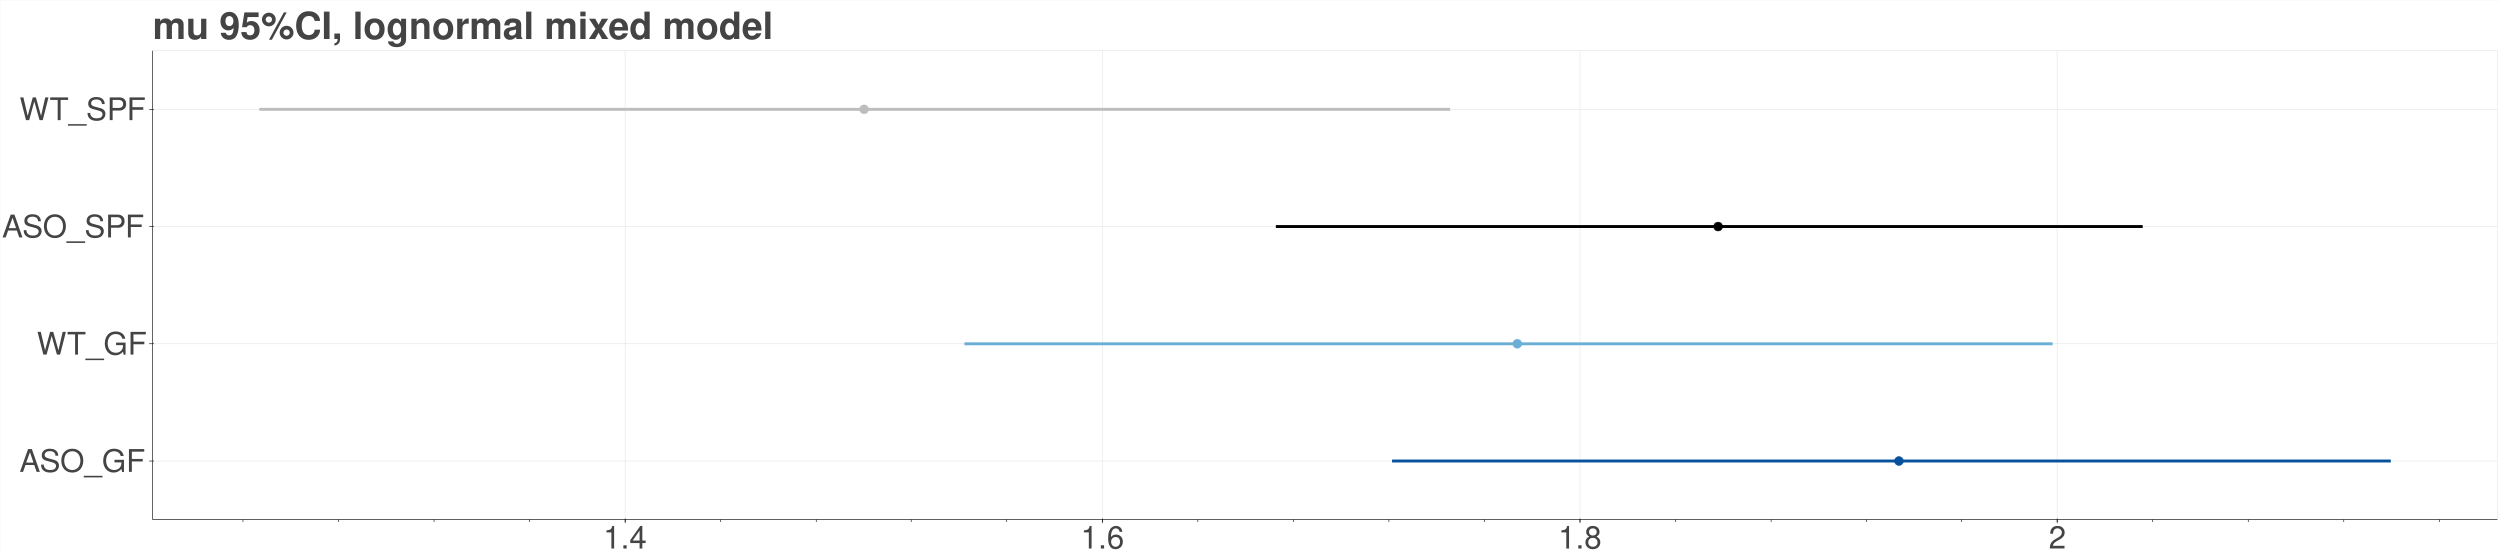
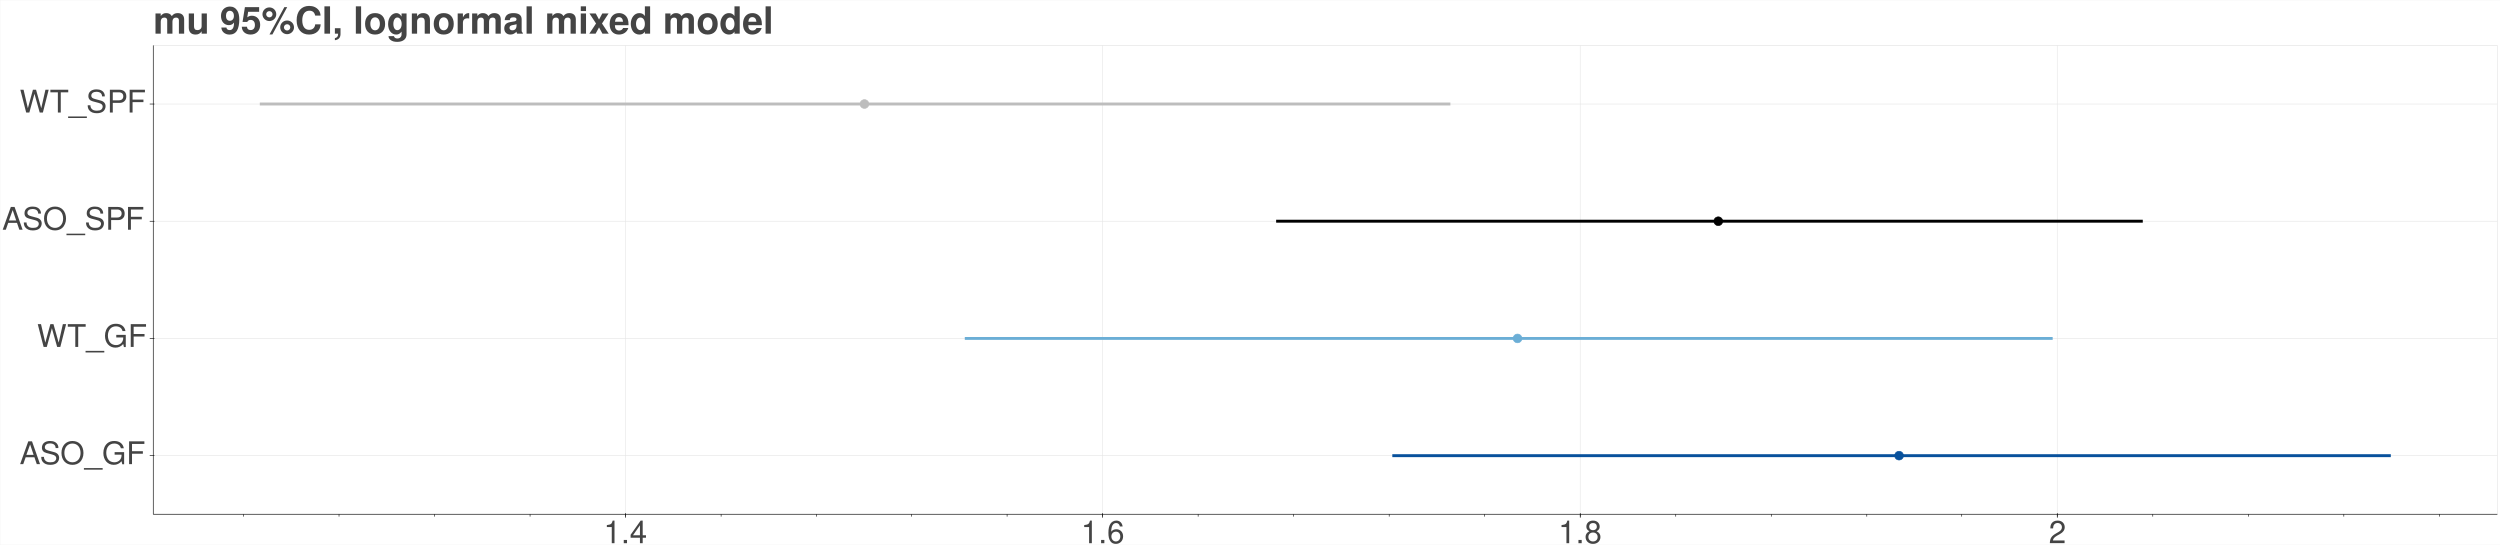
- <svg xmlns="http://www.w3.org/2000/svg" version="1.1" width="4265" height="938">
+ <svg xmlns="http://www.w3.org/2000/svg" version="1.1" width="4266" height="929">
  <defs>
-     <clipPath id="tTKVgkBdMxvv">
-       <path fill="none" stroke="none" d="M 260.5 86.5 L 4260.5 86.5 L 4260.5 886.5 L 260.5 886.5 L 260.5 86.5 Z" />
+     <clipPath id="PeBNVIeGiqIP">
+       <path fill="none" stroke="none" d="M 0.5 0.5 L 4266.5 0.5 L 4266.5 929.5 L 0.5 929.5 L 0.5 0.5 Z M 261.5 77.5 L 4261.5 77.5 L 4261.5 877.5 L 261.5 877.5 L 261.5 77.5 Z" clip-rule="evenodd" />
    </clipPath>
-     <clipPath id="tdJxeGIXeXvc">
-       <path fill="none" stroke="none" d="M 260.5 86.5 L 4260.5 86.5 L 4260.5 886.5 L 260.5 886.5 L 260.5 86.5 Z" />
+     <clipPath id="pCTOBEFTeNRD">
+       <path fill="none" stroke="none" d="M 261.5 77.5 L 4261.5 77.5 L 4261.5 877.5 L 261.5 877.5 L 261.5 77.5 Z" />
    </clipPath>
-     <clipPath id="nmWaufKdQxgq">
-       <path fill="none" stroke="none" d="M 260.5 86.5 L 4260.5 86.5 L 4260.5 886.5 L 260.5 886.5 L 260.5 86.5 Z" />
+     <clipPath id="TzOyilHsIPWn">
+       <path fill="none" stroke="none" d="M 261.5 77.5 L 4261.5 77.5 L 4261.5 877.5 L 261.5 877.5 L 261.5 77.5 Z" />
    </clipPath>
-     <clipPath id="TfXTmsaEVNNJ">
-       <path fill="none" stroke="none" d="M 260.5 86.5 L 4260.5 86.5 L 4260.5 886.5 L 260.5 886.5 L 260.5 86.5 Z" />
+     <clipPath id="kpQxtlbFottJ">
+       <path fill="none" stroke="none" d="M 261.5 77.5 L 4261.5 77.5 L 4261.5 877.5 L 261.5 877.5 L 261.5 77.5 Z" />
    </clipPath>
-     <clipPath id="eaNyzZdqVTWp">
-       <path fill="none" stroke="none" d="M 260.5 86.5 L 4260.5 86.5 L 4260.5 886.5 L 260.5 886.5 L 260.5 86.5 Z" />
+     <clipPath id="KEnhboBkUfQk">
+       <path fill="none" stroke="none" d="M 261.5 77.5 L 4261.5 77.5 L 4261.5 877.5 L 261.5 877.5 L 261.5 77.5 Z" />
    </clipPath>
-     <clipPath id="TMDcsuLhHMpm">
-       <path fill="none" stroke="none" d="M 260.5 86.5 L 4260.5 86.5 L 4260.5 886.5 L 260.5 886.5 L 260.5 86.5 Z" />
+     <clipPath id="vLeStqXgFSSJ">
+       <path fill="none" stroke="none" d="M 261.5 77.5 L 4261.5 77.5 L 4261.5 877.5 L 261.5 877.5 L 261.5 77.5 Z" />
    </clipPath>
-     <clipPath id="LpVNMGytrvUR">
-       <path fill="none" stroke="none" d="M 260.5 86.5 L 4260.5 86.5 L 4260.5 886.5 L 260.5 886.5 L 260.5 86.5 Z" />
+     <clipPath id="DvNwMcEBBohA">
+       <path fill="none" stroke="none" d="M 261.5 77.5 L 4261.5 77.5 L 4261.5 877.5 L 261.5 877.5 L 261.5 77.5 Z" />
    </clipPath>
-     <clipPath id="OhdObZCirCgb">
-       <path fill="none" stroke="none" d="M 260.5 86.5 L 4260.5 86.5 L 4260.5 886.5 L 260.5 886.5 L 260.5 86.5 Z" />
+     <clipPath id="vowTxnNMykcK">
+       <path fill="none" stroke="none" d="M 261.5 77.5 L 4261.5 77.5 L 4261.5 877.5 L 261.5 877.5 L 261.5 77.5 Z" />
    </clipPath>
-     <clipPath id="PwtOAFvGnsfL">
-       <path fill="none" stroke="none" d="M 260.5 86.5 L 4260.5 86.5 L 4260.5 886.5 L 260.5 886.5 L 260.5 86.5 Z" />
+     <clipPath id="kQrhZUZCyINO">
+       <path fill="none" stroke="none" d="M 261.5 77.5 L 4261.5 77.5 L 4261.5 877.5 L 261.5 877.5 L 261.5 77.5 Z" />
    </clipPath>
-     <clipPath id="XsbCSUoyTDsP">
-       <path fill="none" stroke="none" d="M 260.5 86.5 L 4260.5 86.5 L 4260.5 886.5 L 260.5 886.5 L 260.5 86.5 Z" />
+     <clipPath id="hOUdTbcZMRTS">
+       <path fill="none" stroke="none" d="M 261.5 77.5 L 4261.5 77.5 L 4261.5 877.5 L 261.5 877.5 L 261.5 77.5 Z" />
    </clipPath>
-     <clipPath id="pxqxTuuHaDag">
-       <path fill="none" stroke="none" d="M 260.5 86.5 L 4260.5 86.5 L 4260.5 886.5 L 260.5 886.5 L 260.5 86.5 Z" />
+     <clipPath id="VdVoOWGFdpLc">
+       <path fill="none" stroke="none" d="M 261.5 77.5 L 4261.5 77.5 L 4261.5 877.5 L 261.5 877.5 L 261.5 77.5 Z" />
+     </clipPath>
+     <clipPath id="gTAuofwIXFVb">
+       <path fill="none" stroke="none" d="M 261.5 77.5 L 4261.5 77.5 L 4261.5 877.5 L 261.5 877.5 L 261.5 77.5 Z" />
    </clipPath>
  </defs>
-   <path fill="rgb(255,255,255)" stroke="none" paint-order="stroke" d="M 0.5 0.5 L 4265.5 0.5 L 4265.5 938.5 L 0.5 938.5 L 0.5 0.5 Z" fill-opacity="1" />
-   <rect fill="#FFFFFF" stroke="none" x="260" y="86" width="4000" height="800" transform="matrix(1, 0, 0, 1, 0.5, 0.5)" />
-   <path fill="rgb(255,255,255)" stroke="none" paint-order="stroke" d="M 260.5 86.5 L 4260.5 86.5 L 4260.5 886.5 L 260.5 886.5 L 260.5 86.5 Z" fill-opacity="1" />
-   <path fill="none" stroke="rgb(229,229,229)" paint-order="fill" d="M 260.5 86.5 L 4260.5 86.5 L 4260.5 886.5 L 260.5 886.5 L 260.5 86.5 Z" stroke-opacity="1" stroke-linejoin="bevel" stroke-miterlimit="10" />
-   <path fill="none" stroke="rgb(229,229,229)" paint-order="fill" d="M 1066.5 886.5 L 1066.5 86.5 M 1880.5 886.5 L 1880.5 86.5 M 2695.5 886.5 L 2695.5 86.5 M 3509.5 886.5 L 3509.5 86.5" stroke-opacity="1" stroke-linejoin="bevel" stroke-miterlimit="10" clip-path="url(#tTKVgkBdMxvv)" />
-   <path fill="none" stroke="rgb(229,229,229)" paint-order="fill" d="M 260.5 786.5 L 4260.5 786.5 M 260.5 586.5 L 4260.5 586.5 M 260.5 386.5 L 4260.5 386.5 M 260.5 186.5 L 4260.5 186.5" stroke-opacity="1" stroke-linejoin="bevel" stroke-miterlimit="10" clip-path="url(#tdJxeGIXeXvc)" />
-   <path fill="rgb(189,189,189)" stroke="rgb(189,189,189)" paint-order="fill" d="M 1481.608 186.5 A 7.5 7.5 0 0 1 1466.608 186.5 A 7.5 7.5 0 0 1 1481.608 186.5" fill-opacity="1" clip-path="url(#nmWaufKdQxgq)" stroke-opacity="1" stroke-linejoin="bevel" stroke-miterlimit="10" />
-   <path fill="none" stroke="rgb(189,189,189)" paint-order="fill" d="M 442.318 186.5 L 2473.92 186.5" stroke-opacity="1" stroke-linejoin="bevel" stroke-miterlimit="10" stroke-width="5" clip-path="url(#TfXTmsaEVNNJ)" />
-   <path fill="rgb(0,0,0)" stroke="rgb(0,0,0)" paint-order="fill" d="M 2938.595 386.5 A 7.5 7.5 0 0 1 2923.595 386.5 A 7.5 7.5 0 0 1 2938.595 386.5" fill-opacity="1" clip-path="url(#eaNyzZdqVTWp)" stroke-opacity="1" stroke-linejoin="bevel" stroke-miterlimit="10" />
-   <path fill="none" stroke="rgb(0,0,0)" paint-order="fill" d="M 2176.6 386.5 L 3655.44 386.5" stroke-opacity="1" stroke-linejoin="bevel" stroke-miterlimit="10" stroke-width="5" clip-path="url(#TMDcsuLhHMpm)" />
-   <path fill="rgb(107,174,214)" stroke="rgb(107,174,214)" paint-order="fill" d="M 2596.02 586.5 A 7.5 7.5 0 0 1 2581.02 586.5 A 7.5 7.5 0 0 1 2596.02 586.5" fill-opacity="1" clip-path="url(#LpVNMGytrvUR)" stroke-opacity="1" stroke-linejoin="bevel" stroke-miterlimit="10" />
-   <path fill="none" stroke="rgb(107,174,214)" paint-order="fill" d="M 1645.328 586.5 L 3501.694 586.5" stroke-opacity="1" stroke-linejoin="bevel" stroke-miterlimit="10" stroke-width="5" clip-path="url(#OhdObZCirCgb)" />
-   <path fill="rgb(8,81,156)" stroke="rgb(8,81,156)" paint-order="fill" d="M 3247.078 786.5 A 7.5 7.5 0 0 1 3232.078 786.5 A 7.5 7.5 0 0 1 3247.078 786.5" fill-opacity="1" clip-path="url(#PwtOAFvGnsfL)" stroke-opacity="1" stroke-linejoin="bevel" stroke-miterlimit="10" />
-   <path fill="none" stroke="rgb(8,81,156)" paint-order="fill" d="M 2374.837 786.5 L 4078.682 786.5" stroke-opacity="1" stroke-linejoin="bevel" stroke-miterlimit="10" stroke-width="5" clip-path="url(#XsbCSUoyTDsP)" />
-   <path fill="none" stroke="rgb(0,0,0)" paint-order="fill" d="M 260.5 886.5 L 4260.5 886.5" stroke-opacity="1" stroke-linejoin="bevel" stroke-miterlimit="10" />
-   <path fill="none" stroke="rgb(0,0,0)" paint-order="fill" d="M 1066.5 892.5 L 1066.5 884.5 M 1880.5 892.5 L 1880.5 884.5 M 2695.5 892.5 L 2695.5 884.5 M 3509.5 892.5 L 3509.5 884.5" stroke-opacity="1" stroke-linejoin="bevel" stroke-miterlimit="10" />
-   <path fill="none" stroke="rgb(0,0,0)" paint-order="fill" d="M 903.5 890.5 L 903.5 886.5 M 740.5 890.5 L 740.5 886.5 M 577.5 890.5 L 577.5 886.5 M 414.5 890.5 L 414.5 886.5 M 1066.5 890.5 L 1066.5 886.5 M 1229.5 890.5 L 1229.5 886.5 M 1392.5 890.5 L 1392.5 886.5 M 1554.5 890.5 L 1554.5 886.5 M 1717.5 890.5 L 1717.5 886.5 M 1880.5 890.5 L 1880.5 886.5 M 2043.5 890.5 L 2043.5 886.5 M 2206.5 890.5 L 2206.5 886.5 M 2369.5 890.5 L 2369.5 886.5 M 2532.5 890.5 L 2532.5 886.5 M 2695.5 890.5 L 2695.5 886.5 M 2858.5 890.5 L 2858.5 886.5 M 3021.5 890.5 L 3021.5 886.5 M 3184.5 890.5 L 3184.5 886.5 M 3346.5 890.5 L 3346.5 886.5 M 3509.5 890.5 L 3509.5 886.5 M 3672.5 890.5 L 3672.5 886.5 M 3835.5 890.5 L 3835.5 886.5 M 3998.5 890.5 L 3998.5 886.5 M 4161.5 890.5 L 4161.5 886.5" stroke-opacity="1" stroke-linejoin="bevel" stroke-miterlimit="10" />
-   <text fill="rgb(68,68,68)" stroke="none" font-family="helvetica" font-size="40pt" font-style="normal" font-weight="normal" text-decoration="normal" x="1028.703" y="935.253" text-anchor="start" dominant-baseline="alphabetic" transform="matrix(1, 0, 0, 1, 0.5, 0.5)" fill-opacity="1">1.4</text>
-   <text fill="none" stroke="rgb(0,0,0)" font-family="helvetica" font-size="40pt" font-style="normal" font-weight="normal" text-decoration="normal" x="1028.703" y="935.253" text-anchor="start" dominant-baseline="alphabetic" transform="matrix(1, 0, 0, 1, 0.5, 0.5)" stroke-opacity="0" stroke-linejoin="bevel" stroke-miterlimit="10">1.4</text>
-   <text fill="rgb(68,68,68)" stroke="none" font-family="helvetica" font-size="40pt" font-style="normal" font-weight="normal" text-decoration="normal" x="1843.24" y="935.253" text-anchor="start" dominant-baseline="alphabetic" transform="matrix(1, 0, 0, 1, 0.5, 0.5)" fill-opacity="1">1.6</text>
-   <text fill="none" stroke="rgb(0,0,0)" font-family="helvetica" font-size="40pt" font-style="normal" font-weight="normal" text-decoration="normal" x="1843.24" y="935.253" text-anchor="start" dominant-baseline="alphabetic" transform="matrix(1, 0, 0, 1, 0.5, 0.5)" stroke-opacity="0" stroke-linejoin="bevel" stroke-miterlimit="10">1.6</text>
-   <text fill="rgb(68,68,68)" stroke="none" font-family="helvetica" font-size="40pt" font-style="normal" font-weight="normal" text-decoration="normal" x="2657.777" y="935.253" text-anchor="start" dominant-baseline="alphabetic" transform="matrix(1, 0, 0, 1, 0.5, 0.5)" fill-opacity="1">1.8</text>
-   <text fill="none" stroke="rgb(0,0,0)" font-family="helvetica" font-size="40pt" font-style="normal" font-weight="normal" text-decoration="normal" x="2657.777" y="935.253" text-anchor="start" dominant-baseline="alphabetic" transform="matrix(1, 0, 0, 1, 0.5, 0.5)" stroke-opacity="0" stroke-linejoin="bevel" stroke-miterlimit="10">1.8</text>
-   <text fill="rgb(68,68,68)" stroke="none" font-family="helvetica" font-size="40pt" font-style="normal" font-weight="normal" text-decoration="normal" x="3494.553" y="935.253" text-anchor="start" dominant-baseline="alphabetic" transform="matrix(1, 0, 0, 1, 0.5, 0.5)" fill-opacity="1">2</text>
-   <text fill="none" stroke="rgb(0,0,0)" font-family="helvetica" font-size="40pt" font-style="normal" font-weight="normal" text-decoration="normal" x="3494.553" y="935.253" text-anchor="start" dominant-baseline="alphabetic" transform="matrix(1, 0, 0, 1, 0.5, 0.5)" stroke-opacity="0" stroke-linejoin="bevel" stroke-miterlimit="10">2</text>
-   <path fill="none" stroke="rgb(0,0,0)" paint-order="fill" d="M 260.5 886.5 L 260.5 86.5" stroke-opacity="1" stroke-linejoin="bevel" stroke-miterlimit="10" />
-   <path fill="none" stroke="rgb(0,0,0)" paint-order="fill" d="M 254.5 786.5 L 262.5 786.5 M 254.5 586.5 L 262.5 586.5 M 254.5 386.5 L 262.5 386.5 M 254.5 186.5 L 262.5 186.5" stroke-opacity="1" stroke-linejoin="bevel" stroke-miterlimit="10" />
+   <path fill="rgb(255,255,255)" stroke="none" paint-order="stroke" d="M 0.5 0.5 L 4266.5 0.5 L 4266.5 929.5 L 0.5 929.5 L 0.5 0.5 Z" fill-opacity="1" clip-path="url(#PeBNVIeGiqIP)" />
+   <path fill="rgb(255,255,255)" stroke="none" paint-order="stroke" d="M 261.5 77.5 L 4261.5 77.5 L 4261.5 877.5 L 261.5 877.5 L 261.5 77.5 Z" fill-opacity="1" />
+   <path fill="none" stroke="rgb(229,229,229)" paint-order="fill" d="M 261.5 77.5 L 4261.5 77.5 L 4261.5 877.5 L 261.5 877.5 L 261.5 77.5 Z" stroke-opacity="1" stroke-linejoin="bevel" stroke-miterlimit="10" />
+   <path fill="none" stroke="rgb(229,229,229)" paint-order="fill" d="M 1067.5 877.5 L 1067.5 77.5 M 1881.5 877.5 L 1881.5 77.5 M 2696.5 877.5 L 2696.5 77.5 M 3510.5 877.5 L 3510.5 77.5" stroke-opacity="1" stroke-linejoin="bevel" stroke-miterlimit="10" clip-path="url(#pCTOBEFTeNRD)" />
+   <path fill="none" stroke="rgb(229,229,229)" paint-order="fill" d="M 261.5 777.5 L 4261.5 777.5 M 261.5 577.5 L 4261.5 577.5 M 261.5 377.5 L 4261.5 377.5 M 261.5 177.5 L 4261.5 177.5" stroke-opacity="1" stroke-linejoin="bevel" stroke-miterlimit="10" clip-path="url(#TzOyilHsIPWn)" />
+   <path fill="rgb(189,189,189)" stroke="rgb(189,189,189)" paint-order="fill" d="M 1482.608 177.5 A 7.5 7.5 0 0 1 1467.608 177.5 A 7.5 7.5 0 0 1 1482.608 177.5" fill-opacity="1" clip-path="url(#kpQxtlbFottJ)" stroke-opacity="1" stroke-linejoin="bevel" stroke-miterlimit="10" />
+   <path fill="none" stroke="rgb(189,189,189)" paint-order="fill" d="M 443.318 177.5 L 2474.92 177.5" stroke-opacity="1" stroke-linejoin="bevel" stroke-miterlimit="10" stroke-width="5" clip-path="url(#KEnhboBkUfQk)" />
+   <path fill="rgb(0,0,0)" stroke="rgb(0,0,0)" paint-order="fill" d="M 2939.595 377.5 A 7.5 7.5 0 0 1 2924.595 377.5 A 7.5 7.5 0 0 1 2939.595 377.5" fill-opacity="1" clip-path="url(#vLeStqXgFSSJ)" stroke-opacity="1" stroke-linejoin="bevel" stroke-miterlimit="10" />
+   <path fill="none" stroke="rgb(0,0,0)" paint-order="fill" d="M 2177.6 377.5 L 3656.44 377.5" stroke-opacity="1" stroke-linejoin="bevel" stroke-miterlimit="10" stroke-width="5" clip-path="url(#DvNwMcEBBohA)" />
+   <path fill="rgb(107,174,214)" stroke="rgb(107,174,214)" paint-order="fill" d="M 2597.02 577.5 A 7.5 7.5 0 0 1 2582.02 577.5 A 7.5 7.5 0 0 1 2597.02 577.5" fill-opacity="1" clip-path="url(#vowTxnNMykcK)" stroke-opacity="1" stroke-linejoin="bevel" stroke-miterlimit="10" />
+   <path fill="none" stroke="rgb(107,174,214)" paint-order="fill" d="M 1646.328 577.5 L 3502.694 577.5" stroke-opacity="1" stroke-linejoin="bevel" stroke-miterlimit="10" stroke-width="5" clip-path="url(#kQrhZUZCyINO)" />
+   <path fill="rgb(8,81,156)" stroke="rgb(8,81,156)" paint-order="fill" d="M 3248.078 777.5 A 7.5 7.5 0 0 1 3233.078 777.5 A 7.5 7.5 0 0 1 3248.078 777.5" fill-opacity="1" clip-path="url(#hOUdTbcZMRTS)" stroke-opacity="1" stroke-linejoin="bevel" stroke-miterlimit="10" />
+   <path fill="none" stroke="rgb(8,81,156)" paint-order="fill" d="M 2375.837 777.5 L 4079.682 777.5" stroke-opacity="1" stroke-linejoin="bevel" stroke-miterlimit="10" stroke-width="5" clip-path="url(#VdVoOWGFdpLc)" />
+   <path fill="none" stroke="rgb(0,0,0)" paint-order="fill" d="M 261.5 877.5 L 4261.5 877.5" stroke-opacity="1" stroke-linejoin="bevel" stroke-miterlimit="10" />
+   <path fill="none" stroke="rgb(0,0,0)" paint-order="fill" d="M 1067.5 883.5 L 1067.5 875.5 M 1881.5 883.5 L 1881.5 875.5 M 2696.5 883.5 L 2696.5 875.5 M 3510.5 883.5 L 3510.5 875.5" stroke-opacity="1" stroke-linejoin="bevel" stroke-miterlimit="10" />
+   <path fill="none" stroke="rgb(0,0,0)" paint-order="fill" d="M 904.5 881.5 L 904.5 877.5 M 741.5 881.5 L 741.5 877.5 M 578.5 881.5 L 578.5 877.5 M 415.5 881.5 L 415.5 877.5 M 1067.5 881.5 L 1067.5 877.5 M 1230.5 881.5 L 1230.5 877.5 M 1393.5 881.5 L 1393.5 877.5 M 1555.5 881.5 L 1555.5 877.5 M 1718.5 881.5 L 1718.5 877.5 M 1881.5 881.5 L 1881.5 877.5 M 2044.5 881.5 L 2044.5 877.5 M 2207.5 881.5 L 2207.5 877.5 M 2370.5 881.5 L 2370.5 877.5 M 2533.5 881.5 L 2533.5 877.5 M 2696.5 881.5 L 2696.5 877.5 M 2859.5 881.5 L 2859.5 877.5 M 3022.5 881.5 L 3022.5 877.5 M 3185.5 881.5 L 3185.5 877.5 M 3347.5 881.5 L 3347.5 877.5 M 3510.5 881.5 L 3510.5 877.5 M 3673.5 881.5 L 3673.5 877.5 M 3836.5 881.5 L 3836.5 877.5 M 3999.5 881.5 L 3999.5 877.5 M 4162.5 881.5 L 4162.5 877.5" stroke-opacity="1" stroke-linejoin="bevel" stroke-miterlimit="10" />
+   <text fill="rgb(68,68,68)" stroke="none" font-family="helvetica" font-size="40pt" font-style="normal" font-weight="normal" text-decoration="normal" x="1029.588" y="926.375" text-anchor="start" dominant-baseline="alphabetic" transform="matrix(1, 0, 0, 1, 0.5, 0.5)" fill-opacity="1">1.4</text>
+   <text fill="none" stroke="rgb(0,0,0)" font-family="helvetica" font-size="40pt" font-style="normal" font-weight="normal" text-decoration="normal" x="1029.588" y="926.375" text-anchor="start" dominant-baseline="alphabetic" transform="matrix(1, 0, 0, 1, 0.5, 0.5)" stroke-opacity="0" stroke-linejoin="bevel" stroke-miterlimit="10">1.4</text>
+   <text fill="rgb(68,68,68)" stroke="none" font-family="helvetica" font-size="40pt" font-style="normal" font-weight="normal" text-decoration="normal" x="1844.125" y="926.375" text-anchor="start" dominant-baseline="alphabetic" transform="matrix(1, 0, 0, 1, 0.5, 0.5)" fill-opacity="1">1.6</text>
+   <text fill="none" stroke="rgb(0,0,0)" font-family="helvetica" font-size="40pt" font-style="normal" font-weight="normal" text-decoration="normal" x="1844.125" y="926.375" text-anchor="start" dominant-baseline="alphabetic" transform="matrix(1, 0, 0, 1, 0.5, 0.5)" stroke-opacity="0" stroke-linejoin="bevel" stroke-miterlimit="10">1.6</text>
+   <text fill="rgb(68,68,68)" stroke="none" font-family="helvetica" font-size="40pt" font-style="normal" font-weight="normal" text-decoration="normal" x="2658.662" y="926.375" text-anchor="start" dominant-baseline="alphabetic" transform="matrix(1, 0, 0, 1, 0.5, 0.5)" fill-opacity="1">1.8</text>
+   <text fill="none" stroke="rgb(0,0,0)" font-family="helvetica" font-size="40pt" font-style="normal" font-weight="normal" text-decoration="normal" x="2658.662" y="926.375" text-anchor="start" dominant-baseline="alphabetic" transform="matrix(1, 0, 0, 1, 0.5, 0.5)" stroke-opacity="0" stroke-linejoin="bevel" stroke-miterlimit="10">1.8</text>
+   <text fill="rgb(68,68,68)" stroke="none" font-family="helvetica" font-size="40pt" font-style="normal" font-weight="normal" text-decoration="normal" x="3495.508" y="926.375" text-anchor="start" dominant-baseline="alphabetic" transform="matrix(1, 0, 0, 1, 0.5, 0.5)" fill-opacity="1">2</text>
+   <text fill="none" stroke="rgb(0,0,0)" font-family="helvetica" font-size="40pt" font-style="normal" font-weight="normal" text-decoration="normal" x="3495.508" y="926.375" text-anchor="start" dominant-baseline="alphabetic" transform="matrix(1, 0, 0, 1, 0.5, 0.5)" stroke-opacity="0" stroke-linejoin="bevel" stroke-miterlimit="10">2</text>
+   <path fill="none" stroke="rgb(0,0,0)" paint-order="fill" d="M 261.5 877.5 L 261.5 77.5" stroke-opacity="1" stroke-linejoin="bevel" stroke-miterlimit="10" />
+   <path fill="none" stroke="rgb(0,0,0)" paint-order="fill" d="M 255.5 777.5 L 263.5 777.5 M 255.5 577.5 L 263.5 577.5 M 255.5 377.5 L 263.5 377.5 M 255.5 177.5 L 263.5 177.5" stroke-opacity="1" stroke-linejoin="bevel" stroke-miterlimit="10" />
  <path fill="none" stroke="rgb(0,0,0)" paint-order="fill" d="" stroke-opacity="1" stroke-linejoin="bevel" stroke-miterlimit="10" />
-   <text fill="rgb(68,68,68)" stroke="none" font-family="helvetica" font-size="40pt" font-style="normal" font-weight="normal" text-decoration="normal" x="32.659" y="804.5" text-anchor="start" dominant-baseline="alphabetic" transform="matrix(1, 0, 0, 1, 0.5, 0.5)" fill-opacity="1">ASO_GF</text>
-   <text fill="none" stroke="rgb(0,0,0)" font-family="helvetica" font-size="40pt" font-style="normal" font-weight="normal" text-decoration="normal" x="32.659" y="804.5" text-anchor="start" dominant-baseline="alphabetic" transform="matrix(1, 0, 0, 1, 0.5, 0.5)" stroke-opacity="0" stroke-linejoin="bevel" stroke-miterlimit="10">ASO_GF</text>
-   <text fill="rgb(68,68,68)" stroke="none" font-family="helvetica" font-size="40pt" font-style="normal" font-weight="normal" text-decoration="normal" x="62.371" y="604.5" text-anchor="start" dominant-baseline="alphabetic" transform="matrix(1, 0, 0, 1, 0.5, 0.5)" fill-opacity="1">WT_GF</text>
-   <text fill="none" stroke="rgb(0,0,0)" font-family="helvetica" font-size="40pt" font-style="normal" font-weight="normal" text-decoration="normal" x="62.371" y="604.5" text-anchor="start" dominant-baseline="alphabetic" transform="matrix(1, 0, 0, 1, 0.5, 0.5)" stroke-opacity="0" stroke-linejoin="bevel" stroke-miterlimit="10">WT_GF</text>
-   <text fill="rgb(68,68,68)" stroke="none" font-family="helvetica" font-size="40pt" font-style="normal" font-weight="normal" text-decoration="normal" x="3" y="404.5" text-anchor="start" dominant-baseline="alphabetic" transform="matrix(1, 0, 0, 1, 0.5, 0.5)" fill-opacity="1">ASO_SPF</text>
-   <text fill="none" stroke="rgb(0,0,0)" font-family="helvetica" font-size="40pt" font-style="normal" font-weight="normal" text-decoration="normal" x="3" y="404.5" text-anchor="start" dominant-baseline="alphabetic" transform="matrix(1, 0, 0, 1, 0.5, 0.5)" stroke-opacity="0" stroke-linejoin="bevel" stroke-miterlimit="10">ASO_SPF</text>
-   <text fill="rgb(68,68,68)" stroke="none" font-family="helvetica" font-size="40pt" font-style="normal" font-weight="normal" text-decoration="normal" x="32.711" y="204.5" text-anchor="start" dominant-baseline="alphabetic" transform="matrix(1, 0, 0, 1, 0.5, 0.5)" fill-opacity="1">WT_SPF</text>
-   <text fill="none" stroke="rgb(0,0,0)" font-family="helvetica" font-size="40pt" font-style="normal" font-weight="normal" text-decoration="normal" x="32.711" y="204.5" text-anchor="start" dominant-baseline="alphabetic" transform="matrix(1, 0, 0, 1, 0.5, 0.5)" stroke-opacity="0" stroke-linejoin="bevel" stroke-miterlimit="10">WT_SPF</text>
-   <text fill="rgb(68,68,68)" stroke="none" font-family="helvetica" font-size="48pt" font-style="normal" font-weight="bold" text-decoration="normal" x="260" y="66" text-anchor="start" dominant-baseline="alphabetic" transform="matrix(1, 0, 0, 1, 0.5, 0.5)" fill-opacity="1">mu 95%CI, lognormal mixed model</text>
-   <text fill="none" stroke="rgb(0,0,0)" font-family="helvetica" font-size="48pt" font-style="normal" font-weight="bold" text-decoration="normal" x="260" y="66" text-anchor="start" dominant-baseline="alphabetic" transform="matrix(1, 0, 0, 1, 0.5, 0.5)" stroke-opacity="0" stroke-miterlimit="10" stroke-dasharray="">mu 95%CI, lognormal mixed model</text>
+   <text fill="rgb(68,68,68)" stroke="none" font-family="helvetica" font-size="40pt" font-style="normal" font-weight="normal" text-decoration="normal" x="32.967" y="791.5" text-anchor="start" dominant-baseline="alphabetic" transform="matrix(1, 0, 0, 1, 0.5, 0.5)" fill-opacity="1">ASO_GF</text>
+   <text fill="none" stroke="rgb(0,0,0)" font-family="helvetica" font-size="40pt" font-style="normal" font-weight="normal" text-decoration="normal" x="32.967" y="791.5" text-anchor="start" dominant-baseline="alphabetic" transform="matrix(1, 0, 0, 1, 0.5, 0.5)" stroke-opacity="0" stroke-linejoin="bevel" stroke-miterlimit="10">ASO_GF</text>
+   <text fill="rgb(68,68,68)" stroke="none" font-family="helvetica" font-size="40pt" font-style="normal" font-weight="normal" text-decoration="normal" x="62.767" y="591.5" text-anchor="start" dominant-baseline="alphabetic" transform="matrix(1, 0, 0, 1, 0.5, 0.5)" fill-opacity="1">WT_GF</text>
+   <text fill="none" stroke="rgb(0,0,0)" font-family="helvetica" font-size="40pt" font-style="normal" font-weight="normal" text-decoration="normal" x="62.767" y="591.5" text-anchor="start" dominant-baseline="alphabetic" transform="matrix(1, 0, 0, 1, 0.5, 0.5)" stroke-opacity="0" stroke-linejoin="bevel" stroke-miterlimit="10">WT_GF</text>
+   <text fill="rgb(68,68,68)" stroke="none" font-family="helvetica" font-size="40pt" font-style="normal" font-weight="normal" text-decoration="normal" x="3.217" y="391.5" text-anchor="start" dominant-baseline="alphabetic" transform="matrix(1, 0, 0, 1, 0.5, 0.5)" fill-opacity="1">ASO_SPF</text>
+   <text fill="none" stroke="rgb(0,0,0)" font-family="helvetica" font-size="40pt" font-style="normal" font-weight="normal" text-decoration="normal" x="3.217" y="391.5" text-anchor="start" dominant-baseline="alphabetic" transform="matrix(1, 0, 0, 1, 0.5, 0.5)" stroke-opacity="0" stroke-linejoin="bevel" stroke-miterlimit="10">ASO_SPF</text>
+   <text fill="rgb(68,68,68)" stroke="none" font-family="helvetica" font-size="40pt" font-style="normal" font-weight="normal" text-decoration="normal" x="33.017" y="191.5" text-anchor="start" dominant-baseline="alphabetic" transform="matrix(1, 0, 0, 1, 0.5, 0.5)" fill-opacity="1">WT_SPF</text>
+   <text fill="none" stroke="rgb(0,0,0)" font-family="helvetica" font-size="40pt" font-style="normal" font-weight="normal" text-decoration="normal" x="33.017" y="191.5" text-anchor="start" dominant-baseline="alphabetic" transform="matrix(1, 0, 0, 1, 0.5, 0.5)" stroke-opacity="0" stroke-linejoin="bevel" stroke-miterlimit="10">WT_SPF</text>
+   <text fill="rgb(68,68,68)" stroke="none" font-family="helvetica" font-size="48pt" font-style="normal" font-weight="bold" text-decoration="normal" x="0" y="50" text-anchor="start" dominant-baseline="alphabetic" transform="matrix(1, 0, 0, 1, 261.5, 7.5)" fill-opacity="1">mu 95%CI, lognormal mixed model</text>
+   <text fill="none" stroke="rgb(0,0,0)" font-family="helvetica" font-size="48pt" font-style="normal" font-weight="bold" text-decoration="normal" x="0" y="50" text-anchor="start" dominant-baseline="alphabetic" transform="matrix(1, 0, 0, 1, 261.5, 7.5)" stroke-opacity="0" stroke-miterlimit="10" stroke-dasharray="">mu 95%CI, lognormal mixed model</text>
</svg>
